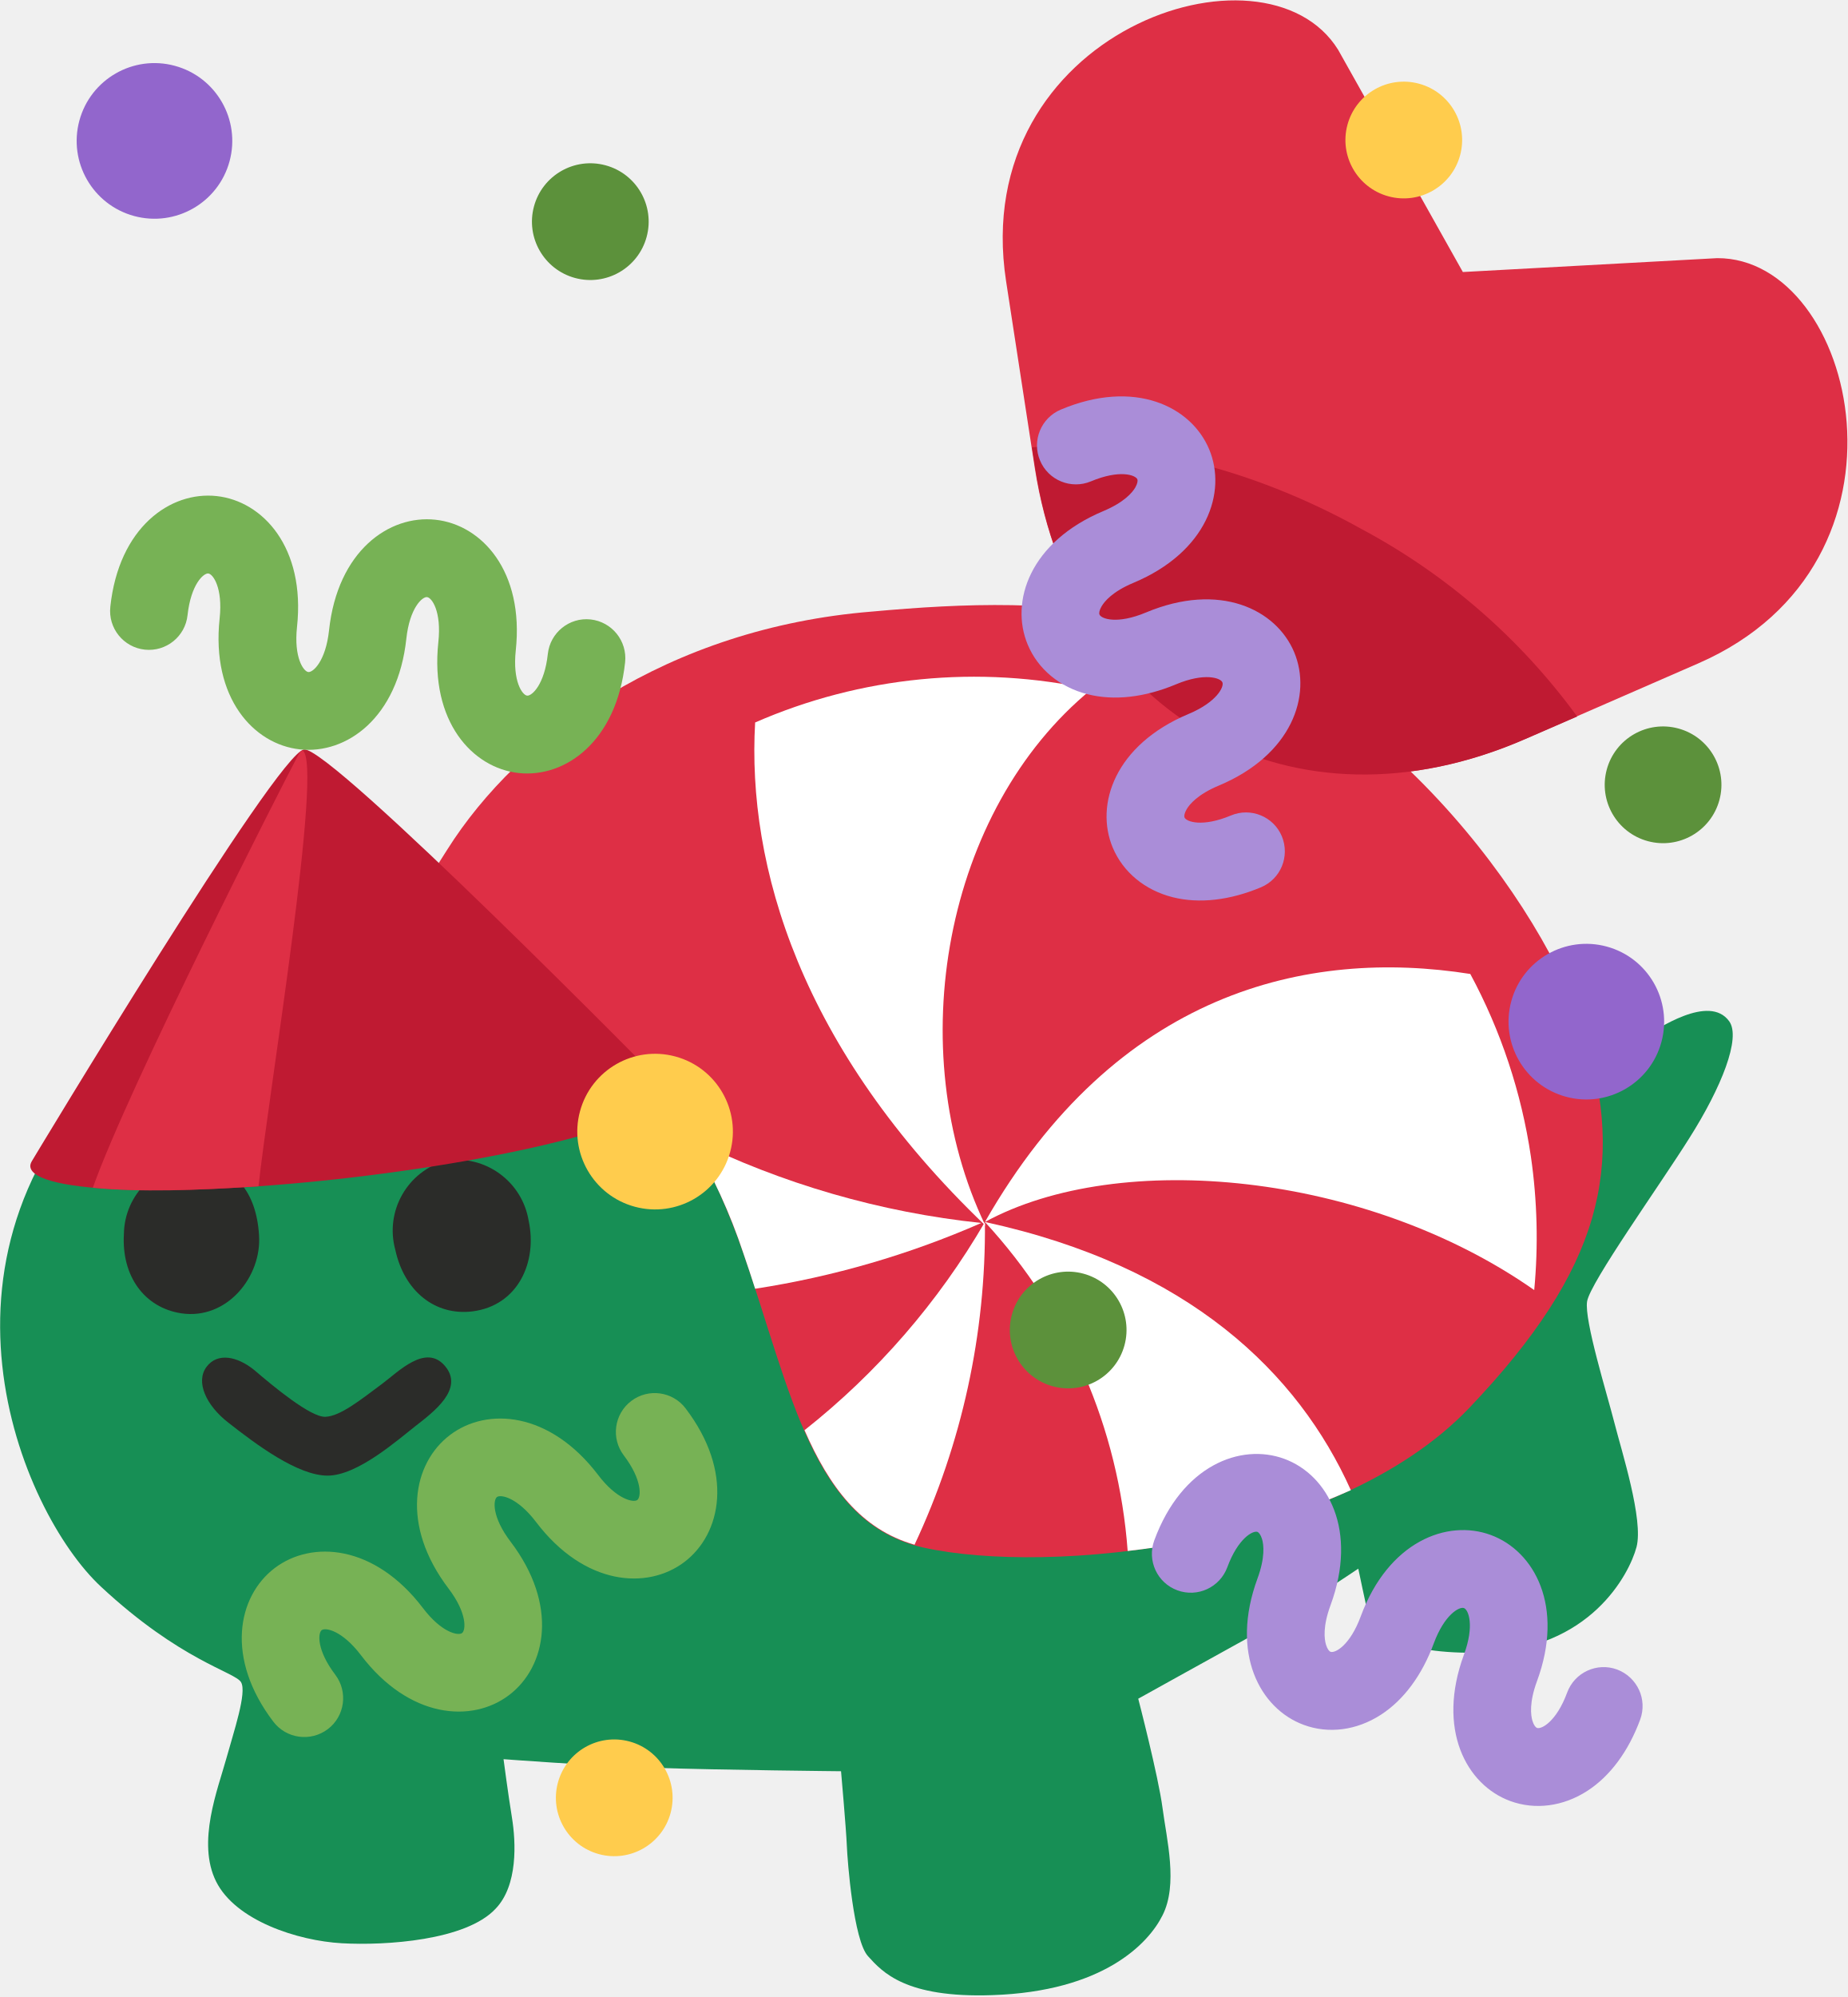
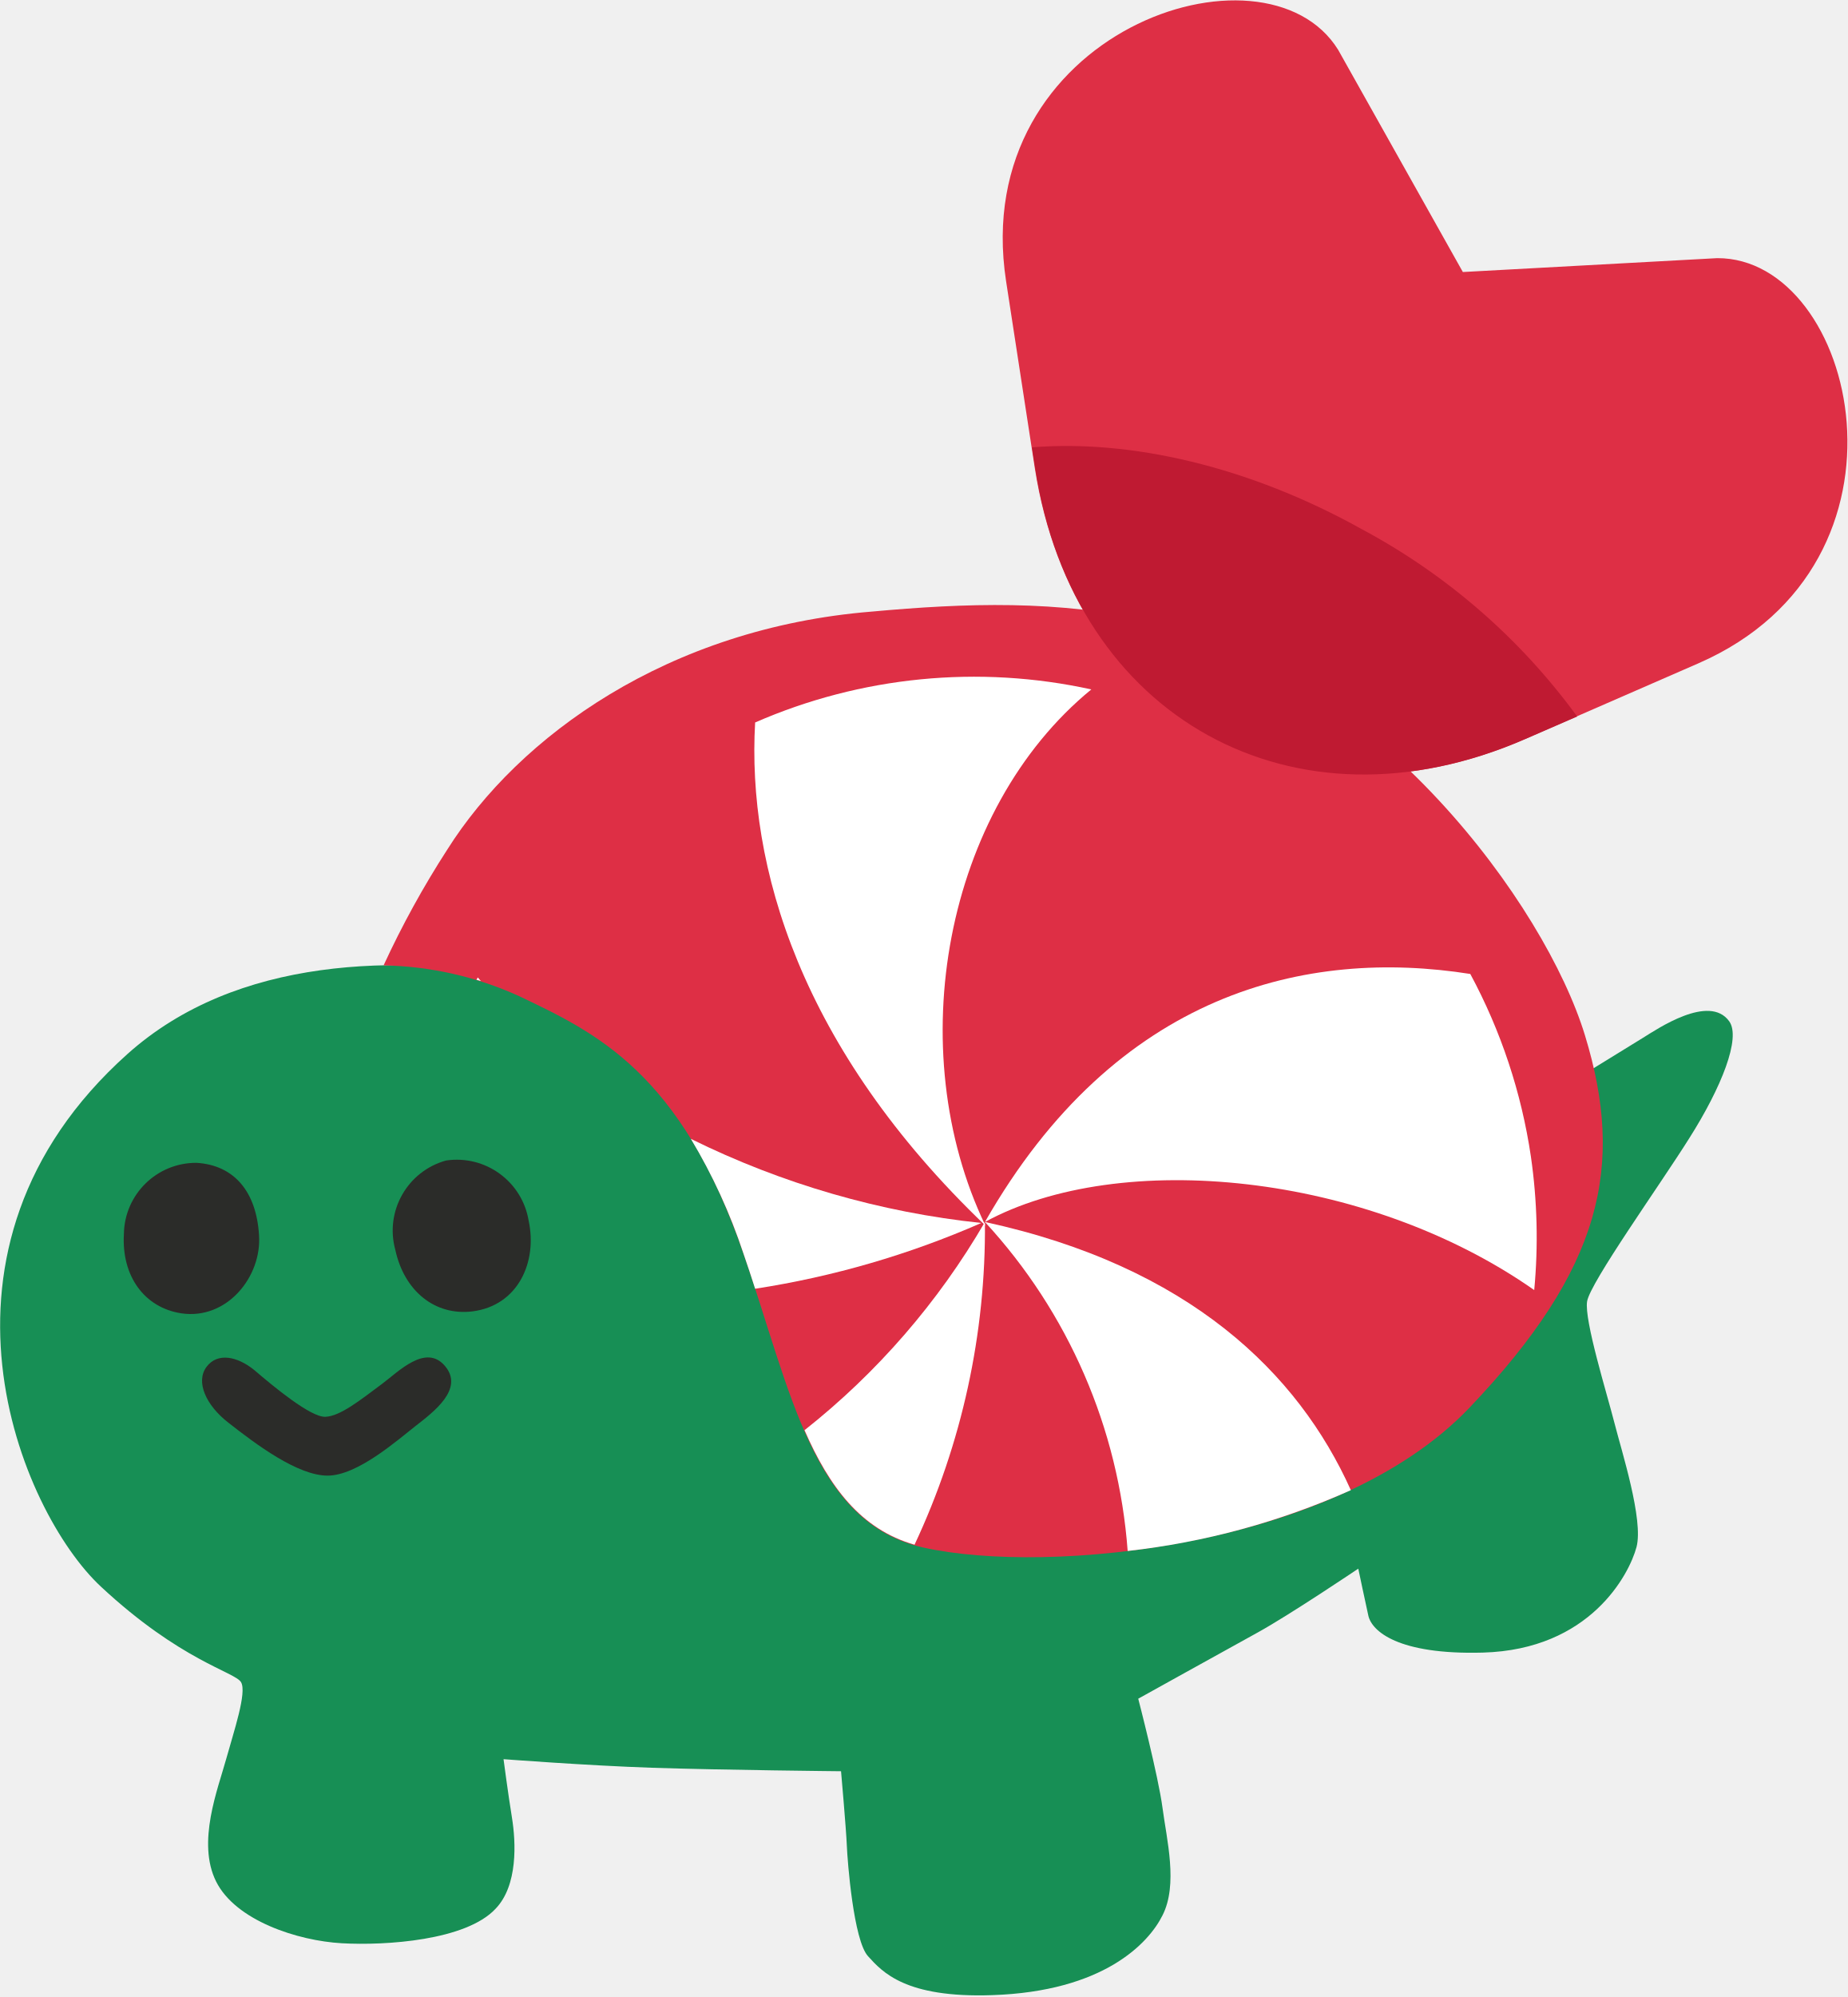
- <svg xmlns="http://www.w3.org/2000/svg" width="39.45mm" height="42.63mm" viewBox="0 0 111.84 120.83" version="1.1" id="svg27858">
-   <defs id="defs27820">
-     <style id="style27818">
+ <svg xmlns="http://www.w3.org/2000/svg" width="39.45mm" height="42.63mm" viewBox="0 0 111.84 120.83">
+   <defs>
+     <style>
      .cls-1 {
        fill: #178f55;
      }

      .cls-2 {
        fill: #de2f45;
      }

      .cls-3 {
        fill: #2b2c29;
      }

      .cls-4 {
        fill: #bf1a32;
      }

      .cls-5 {
        fill: #fff;
      }
    </style>
  </defs>
  <g id="Layer_2" data-name="Layer 2">
    <g id="grid">
      <g id="ml_copy" data-name="ml copy">
        <g id="mints">
-           <g id="g27852">
-             <path class="cls-1" d="M95.19,65.42l4.27-2.63c.86-.53,4-2.67,5.21-1,.73,1-.46,4-2.42,7.09-1.79,2.85-6,8.73-6.18,9.87s1.21,5.6,1.65,7.33,1.78,5.9,1.34,7.54-2.8,6.2-9.3,6.38c-5.16.14-6.72-1.31-6.93-2.23-.15-.66-.61-2.85-.61-2.85s-4.14,2.79-6.1,3.87-7.22,4-7.22,4,1.22,4.7,1.47,6.61.95,4.63,0,6.5c-.85,1.71-3.59,4.61-10.32,4.83-5.25.18-6.64-1.4-7.51-2.36s-1.24-5.71-1.28-6.7-.35-4.49-.35-4.49-7.13-.07-11.43-.21c-3.9-.13-9-.52-9-.52s.27,2.06.51,3.54.37,4.11-1,5.52c-1.79,1.91-6.63,2.23-9.3,2.08s-6.43-1.37-7.61-3.74.11-5.59.62-7.44c.45-1.63,1.26-4,.89-4.62S10.94,100.51,6.1,96-5.5,75.59,7.72,63.77,46.63,63.19,48,64,95.19,65.42,95.19,65.42Z" id="path27822" />
-             <path class="cls-2" d="M52.77,37c-12.34,1-21.37,7.54-25.7,14.41a56.4,56.4,0,0,0-3.85,7,20.76,20.76,0,0,1,8.2,1.86C36,62.46,41.2,64.82,45,75.84c2.88,8.32,4.19,16.3,10.88,17.8,7.57,1.69,25,0,33.06-8.45s9.42-14.64,7-22.55-12.57-21.76-26-25C64.12,36.26,58.37,36.49,52.77,37Z" id="path27824" />
-             <path class="cls-3" d="M32,73.86c.54,2.5-.64,5.14-3.4,5.49-2.27.28-4.13-1.23-4.67-3.72A4.4,4.4,0,0,1,27,70.22,4.41,4.41,0,0,1,32,73.86Z" id="path27826" />
-             <path class="cls-3" d="M15.68,74.74c.17,2.51-1.94,5.13-4.69,4.73-2.27-.34-3.64-2.28-3.49-4.8a4.37,4.37,0,0,1,4.4-4.31C14.18,70.5,15.52,72.11,15.68,74.74Z" id="path27828" />
-             <path class="cls-3" d="M23.11,83.75c1-.74,2.66-2.48,3.83-1.09s-.7,2.78-1.79,3.63-3.51,3-5.32,3-4.33-1.89-6-3.2c-1.37-1.06-2-2.48-1.33-3.38s1.88-.63,2.89.19c1.17,1,3.42,2.87,4.31,2.83S21.77,84.75,23.11,83.75Z" id="path27830" />
-             <path class="cls-2" d="M102.81,40.13c14-6.11,9.55-24.55,1.14-24.52l-15.4.84L81,3C76.57-4.15,58.59,1.92,60.9,17l1.74,11.32C65,43.46,78.3,50.82,92.31,44.71Z" id="path27832" />
-             <path class="cls-4" d="M62.47,27.06l.2,1.29C65,43.46,78.33,50.82,92.34,44.71l3.13-1.36A38.76,38.76,0,0,0,82.41,32C75.55,28.18,68.39,26.58,62.47,27.06Z" id="path27834" />
-             <g id="g27842">
-               <path class="cls-5" d="M41.82,68.91A34.54,34.54,0,0,1,45,75.84c.25.71.48,1.43.71,2.14A54.86,54.86,0,0,0,59.4,74,52,52,0,0,1,41.82,68.91Z" id="path27836" />
-               <path class="cls-5" d="M59.65,74.16C54.54,63.51,57.16,49,66.06,41.71a33.12,33.12,0,0,0-20.35,2C45.21,52.37,48.43,63.43,59.65,74.16Z" id="path27838" />
-               <path class="cls-5" d="M28.92,59.14s-.05.1-.08.14l.27.08Z" id="path27840" />
+           <g>
+             <path class="cls-1" d="M95.19,65.42l4.27-2.63c.86-.53,4-2.67,5.21-1,.73,1-.46,4-2.42,7.09-1.79,2.85-6,8.73-6.18,9.87s1.21,5.6,1.65,7.33,1.78,5.9,1.34,7.54-2.8,6.2-9.3,6.38c-5.16.14-6.72-1.31-6.93-2.23-.15-.66-.61-2.85-.61-2.85s-4.14,2.79-6.1,3.87-7.22,4-7.22,4,1.22,4.7,1.47,6.61.95,4.63,0,6.5c-.85,1.71-3.59,4.61-10.32,4.83-5.25.18-6.64-1.4-7.51-2.36s-1.24-5.71-1.28-6.7-.35-4.49-.35-4.49-7.13-.07-11.43-.21c-3.9-.13-9-.52-9-.52s.27,2.06.51,3.54.37,4.11-1,5.52c-1.79,1.91-6.63,2.23-9.3,2.08s-6.43-1.37-7.61-3.74.11-5.59.62-7.44c.45-1.63,1.26-4,.89-4.62S10.94,100.51,6.1,96-5.5,75.59,7.72,63.77,46.63,63.19,48,64,95.19,65.42,95.19,65.42Z" />
+             <path class="cls-2" d="M52.77,37c-12.34,1-21.37,7.54-25.7,14.41a56.4,56.4,0,0,0-3.85,7,20.76,20.76,0,0,1,8.2,1.86C36,62.46,41.2,64.82,45,75.84c2.88,8.32,4.19,16.3,10.88,17.8,7.57,1.69,25,0,33.06-8.45s9.42-14.64,7-22.55-12.57-21.76-26-25C64.12,36.26,58.37,36.49,52.77,37Z" />
+             <path class="cls-3" d="M32,73.86c.54,2.5-.64,5.14-3.4,5.49-2.27.28-4.13-1.23-4.67-3.72A4.4,4.4,0,0,1,27,70.22,4.41,4.41,0,0,1,32,73.86Z" />
+             <path class="cls-3" d="M15.68,74.74c.17,2.51-1.94,5.13-4.69,4.73-2.27-.34-3.64-2.28-3.49-4.8a4.37,4.37,0,0,1,4.4-4.31C14.18,70.5,15.52,72.11,15.68,74.74Z" />
+             <path class="cls-3" d="M23.11,83.75c1-.74,2.66-2.48,3.83-1.09s-.7,2.78-1.79,3.63-3.51,3-5.32,3-4.33-1.89-6-3.2c-1.37-1.06-2-2.48-1.33-3.38s1.88-.63,2.89.19c1.17,1,3.42,2.87,4.31,2.83S21.77,84.75,23.11,83.75Z" />
+             <path class="cls-2" d="M102.81,40.13c14-6.11,9.55-24.55,1.14-24.52l-15.4.84L81,3C76.57-4.15,58.59,1.92,60.9,17l1.74,11.32C65,43.46,78.3,50.82,92.31,44.71Z" />
+             <path class="cls-4" d="M62.47,27.06l.2,1.29C65,43.46,78.33,50.82,92.34,44.71l3.13-1.36A38.76,38.76,0,0,0,82.41,32C75.55,28.18,68.39,26.58,62.47,27.06Z" />
+             <g>
+               <path class="cls-5" d="M41.82,68.91A34.54,34.54,0,0,1,45,75.84c.25.71.48,1.43.71,2.14A54.86,54.86,0,0,0,59.4,74,52,52,0,0,1,41.82,68.91Z" />
+               <path class="cls-5" d="M59.65,74.16C54.54,63.51,57.16,49,66.06,41.71a33.12,33.12,0,0,0-20.35,2C45.21,52.37,48.43,63.43,59.65,74.16Z" />
+               <path class="cls-5" d="M28.92,59.14s-.05.1-.08.14l.27.08Z" />
            </g>
-             <g id="g27850">
-               <path class="cls-5" d="M48.7,86.54c1.49,3.41,3.4,6,6.66,6.93a45,45,0,0,0,4.26-19.53A44.67,44.67,0,0,1,48.7,86.54Z" id="path27844" />
-               <path class="cls-5" d="M68.26,93.85a45.51,45.51,0,0,0,13.51-3.68c-3.19-7.1-9.8-13.55-22.15-16.23A32.92,32.92,0,0,1,68.26,93.85Z" id="path27846" />
-               <path class="cls-5" d="M59.62,73.94c8.17-4.45,23.09-3,33.25,4.12a34.13,34.13,0,0,0-.2-8.07A33.66,33.66,0,0,0,89,58.93C79.13,57.37,67.58,60,59.62,73.94Z" id="path27848" />
+             <g>
+               <path class="cls-5" d="M48.7,86.54c1.49,3.41,3.4,6,6.66,6.93a45,45,0,0,0,4.26-19.53A44.67,44.67,0,0,1,48.7,86.54Z" />
+               <path class="cls-5" d="M68.26,93.85a45.51,45.51,0,0,0,13.51-3.68c-3.19-7.1-9.8-13.55-22.15-16.23A32.92,32.92,0,0,1,68.26,93.85Z" />
+               <path class="cls-5" d="M59.62,73.94c8.17-4.45,23.09-3,33.25,4.12a34.13,34.13,0,0,0-.2-8.07A33.66,33.66,0,0,0,89,58.93C79.13,57.37,67.58,60,59.62,73.94Z" />
            </g>
          </g>
        </g>
      </g>
    </g>
  </g>
-   <g id="g8739" transform="matrix(1.240557,-0.2968607,0.2968607,1.240557,-34.55211,26.81174)">
-     <path fill="#dd2e44" d="m 50.008,43.573 c 0.011,-0.09 -0.023,-0.185 -0.081,-0.281 0,0 -11.66,-19.349 -12.932,-19.5 -1.272,-0.149 -17.096,15.976 -17.096,15.976 -0.079,0.08 -0.134,0.163 -0.144,0.255 -0.149,1.263 6.504,3.08 14.857,4.061 8.355,0.981 15.247,0.753 15.396,-0.51 z" id="path5268" style="fill:#bf1a32;fill-opacity:1;stroke-width:1.394" />
-     <path fill="#ea596e" d="m 36.91,23.816 c -0.045,0.012 -0.1,0.037 -0.163,0.075 -1.276,1.439 -11.566,13.519 -14.339,17.79 2.169,0.745 4.658,1.247 7.662,1.764 1.415,-3.989 7.721,-18.905 6.84,-19.629 z" id="path5270" style="fill:#de2f45;fill-opacity:1;stroke-width:1.394" />
-   </g>
-   <g id="g9662" transform="matrix(-0.2609859,0.9653328,-0.9653328,-0.2609859,111.1306,7.325781)">
-     <path fill="#77b255" d="m 93.375,46.88 c 2.946,-3.824 6.752,-4.076 8.987,-2.348 2.233,1.725 2.96,5.472 0.013,9.291 -1.151,1.49 -1.071,2.51 -0.848,2.687 0.231,0.177 1.241,-0.007 2.389,-1.495 2.945,-3.821 6.753,-4.07 8.988,-2.343 2.239,1.724 2.958,5.47 0.01,9.291 -1.148,1.49 -1.068,2.514 -0.84,2.687 0.225,0.173 1.236,-0.007 2.386,-1.495 0.792,-1.026 2.272,-1.222 3.299,-0.428 1.028,0.799 1.219,2.274 0.424,3.305 -2.945,3.818 -6.75,4.074 -8.992,2.346 -2.233,-1.725 -2.955,-5.47 -0.009,-9.294 1.152,-1.49 1.071,-2.51 0.842,-2.683 -0.225,-0.176 -1.236,0.003 -2.383,1.49 -2.949,3.824 -6.752,4.076 -8.992,2.346 -2.234,-1.722 -2.955,-5.467 -0.008,-9.292 1.149,-1.485 1.064,-2.511 0.842,-2.683 -0.23,-0.175 -1.238,0.005 -2.389,1.491 -0.793,1.033 -2.27,1.221 -3.299,0.428 -1.028,-0.794 -1.219,-2.274 -0.421,-3.302 z" id="path9165" style="stroke-width:2.355" />
-     <circle fill="#5c913b" cx="25.543" cy="71.2" r="3.532" id="circle9167" style="stroke-width:2.355" />
-     <circle fill="#9266cc" cx="56.545" cy="0.361" r="4.709" id="circle9169" style="stroke-width:2.355" />
-     <circle fill="#9266cc" cx="27.712" cy="97.943" r="4.709" id="circle9171" style="stroke-width:2.355" />
-     <circle fill="#5c913b" cx="41.496" cy="-0.382" r="3.532" id="circle9173" style="stroke-width:2.355" />
-     <circle fill="#5c913b" cx="82.745" cy="25.77" r="3.532" id="circle9175" style="stroke-width:2.355" />
-     <circle fill="#ffcc4d" cx="77.681" cy="53.042" r="4.709" id="circle9177" style="stroke-width:2.355" />
-     <circle fill="#ffcc4d" cx="7.923" cy="24.954" r="3.532" id="circle9179" style="stroke-width:2.355" />
-     <circle fill="#ffcc4d" cx="117.247" cy="44.906" r="3.532" id="circle9181" style="stroke-width:2.355" />
-     <path fill="#77b255" d="m 55.625,93.165 c -4.767,0.758 -7.707,-1.673 -8.146,-4.463 -0.439,-2.788 1.606,-6.011 6.37,-6.764 1.86,-0.293 2.502,-1.089 2.462,-1.372 -0.047,-0.288 -0.908,-0.847 -2.763,-0.554 -4.765,0.756 -7.704,-1.677 -8.143,-4.468 -0.444,-2.791 1.605,-6.008 6.372,-6.762 1.858,-0.295 2.502,-1.094 2.455,-1.377 -0.045,-0.28 -0.903,-0.844 -2.761,-0.551 -1.28,0.202 -2.491,-0.671 -2.693,-1.954 -0.199,-1.287 0.676,-2.49 1.961,-2.694 4.762,-0.754 7.705,1.673 8.148,4.468 0.439,2.788 -1.607,6.006 -6.375,6.764 -1.86,0.293 -2.502,1.089 -2.455,1.372 0.043,0.282 0.901,0.846 2.756,0.553 4.769,-0.755 7.707,1.673 8.148,4.468 0.442,2.786 -1.605,6.004 -6.374,6.761 -1.855,0.291 -2.498,1.095 -2.455,1.372 0.047,0.285 0.903,0.846 2.761,0.556 1.286,-0.206 2.489,0.671 2.693,1.954 0.202,1.283 -0.676,2.49 -1.96,2.69 z" id="path9584" style="stroke-width:2.355" />
-     <path fill="#aa8dd8" d="m 94.748,-13.271 c 0.462,-0.385 1.07,-0.594 1.719,-0.538 2.045,0.184 3.779,0.863 5.003,1.964 1.296,1.165 1.951,2.75 1.809,4.352 -0.252,2.809 -3.018,5.437 -7.827,5.008 -1.871,-0.166 -2.691,0.45 -2.714,0.735 -0.028,0.285 0.671,1.038 2.542,1.206 2.045,0.184 3.779,0.863 5.003,1.964 1.296,1.165 1.956,2.75 1.809,4.352 -0.252,2.812 -3.018,5.437 -7.823,5.01 -1.363,-0.121 -2.076,0.173 -2.377,0.359 -0.24,0.153 -0.334,0.298 -0.342,0.378 -0.023,0.283 0.667,1.036 2.542,1.204 1.295,0.117 2.253,1.261 2.136,2.556 -0.115,1.295 -1.256,2.251 -2.556,2.136 -4.805,-0.427 -7.066,-3.501 -6.814,-6.315 0.252,-2.812 3.018,-5.437 7.827,-5.008 1.363,0.123 2.072,-0.172 2.372,-0.359 0.242,-0.151 0.336,-0.296 0.342,-0.376 0.028,-0.285 -0.667,-1.038 -2.542,-1.206 C 90.053,3.72 87.792,0.648 88.044,-2.166 c 0.252,-2.812 3.018,-5.439 7.823,-5.005 1.363,0.121 2.076,-0.175 2.377,-0.362 0.24,-0.15 0.334,-0.296 0.342,-0.376 0.023,-0.285 -0.671,-1.038 -2.542,-1.206 -1.295,-0.115 -2.253,-1.261 -2.136,-2.556 0.063,-0.651 0.38,-1.213 0.842,-1.6 z" id="path9586" style="stroke-width:2.355" />
-     <path fill="#aa8dd8" d="m 52.271,20.605 c 0.597,0.075 1.164,0.378 1.565,0.891 1.26,1.622 1.945,3.353 1.974,4.999 0.03,1.742 -0.682,3.302 -1.951,4.29 -2.227,1.731 -6.035,1.498 -9,-2.314 -1.154,-1.482 -2.163,-1.662 -2.388,-1.484 -0.228,0.174 -0.302,1.199 0.851,2.682 1.26,1.622 1.945,3.353 1.974,4.999 0.03,1.742 -0.679,3.306 -1.951,4.29 -2.229,1.732 -6.035,1.498 -8.998,-2.309 -0.841,-1.08 -1.542,-1.402 -1.883,-1.494 -0.275,-0.071 -0.446,-0.041 -0.51,0.008 -0.223,0.176 -0.303,1.194 0.852,2.68 0.797,1.028 0.614,2.508 -0.414,3.305 -1.026,0.799 -2.503,0.615 -3.305,-0.414 -2.963,-3.807 -2.255,-7.557 -0.024,-9.291 2.229,-1.732 6.035,-1.498 9,2.314 0.839,1.082 1.538,1.398 1.88,1.491 0.275,0.075 0.446,0.044 0.508,-0.006 0.228,-0.174 0.305,-1.195 -0.851,-2.682 -2.961,-3.808 -2.255,-7.557 -0.024,-9.291 2.229,-1.732 6.037,-1.5 8.995,2.312 0.841,1.08 1.543,1.4 1.885,1.492 0.274,0.073 0.444,0.042 0.508,-0.006 0.224,-0.178 0.302,-1.199 -0.85,-2.682 -0.799,-1.026 -0.614,-2.508 0.414,-3.305 0.52,-0.398 1.147,-0.548 1.745,-0.475 z" id="path12881" style="stroke-width:2.355" />
-   </g>
</svg>
